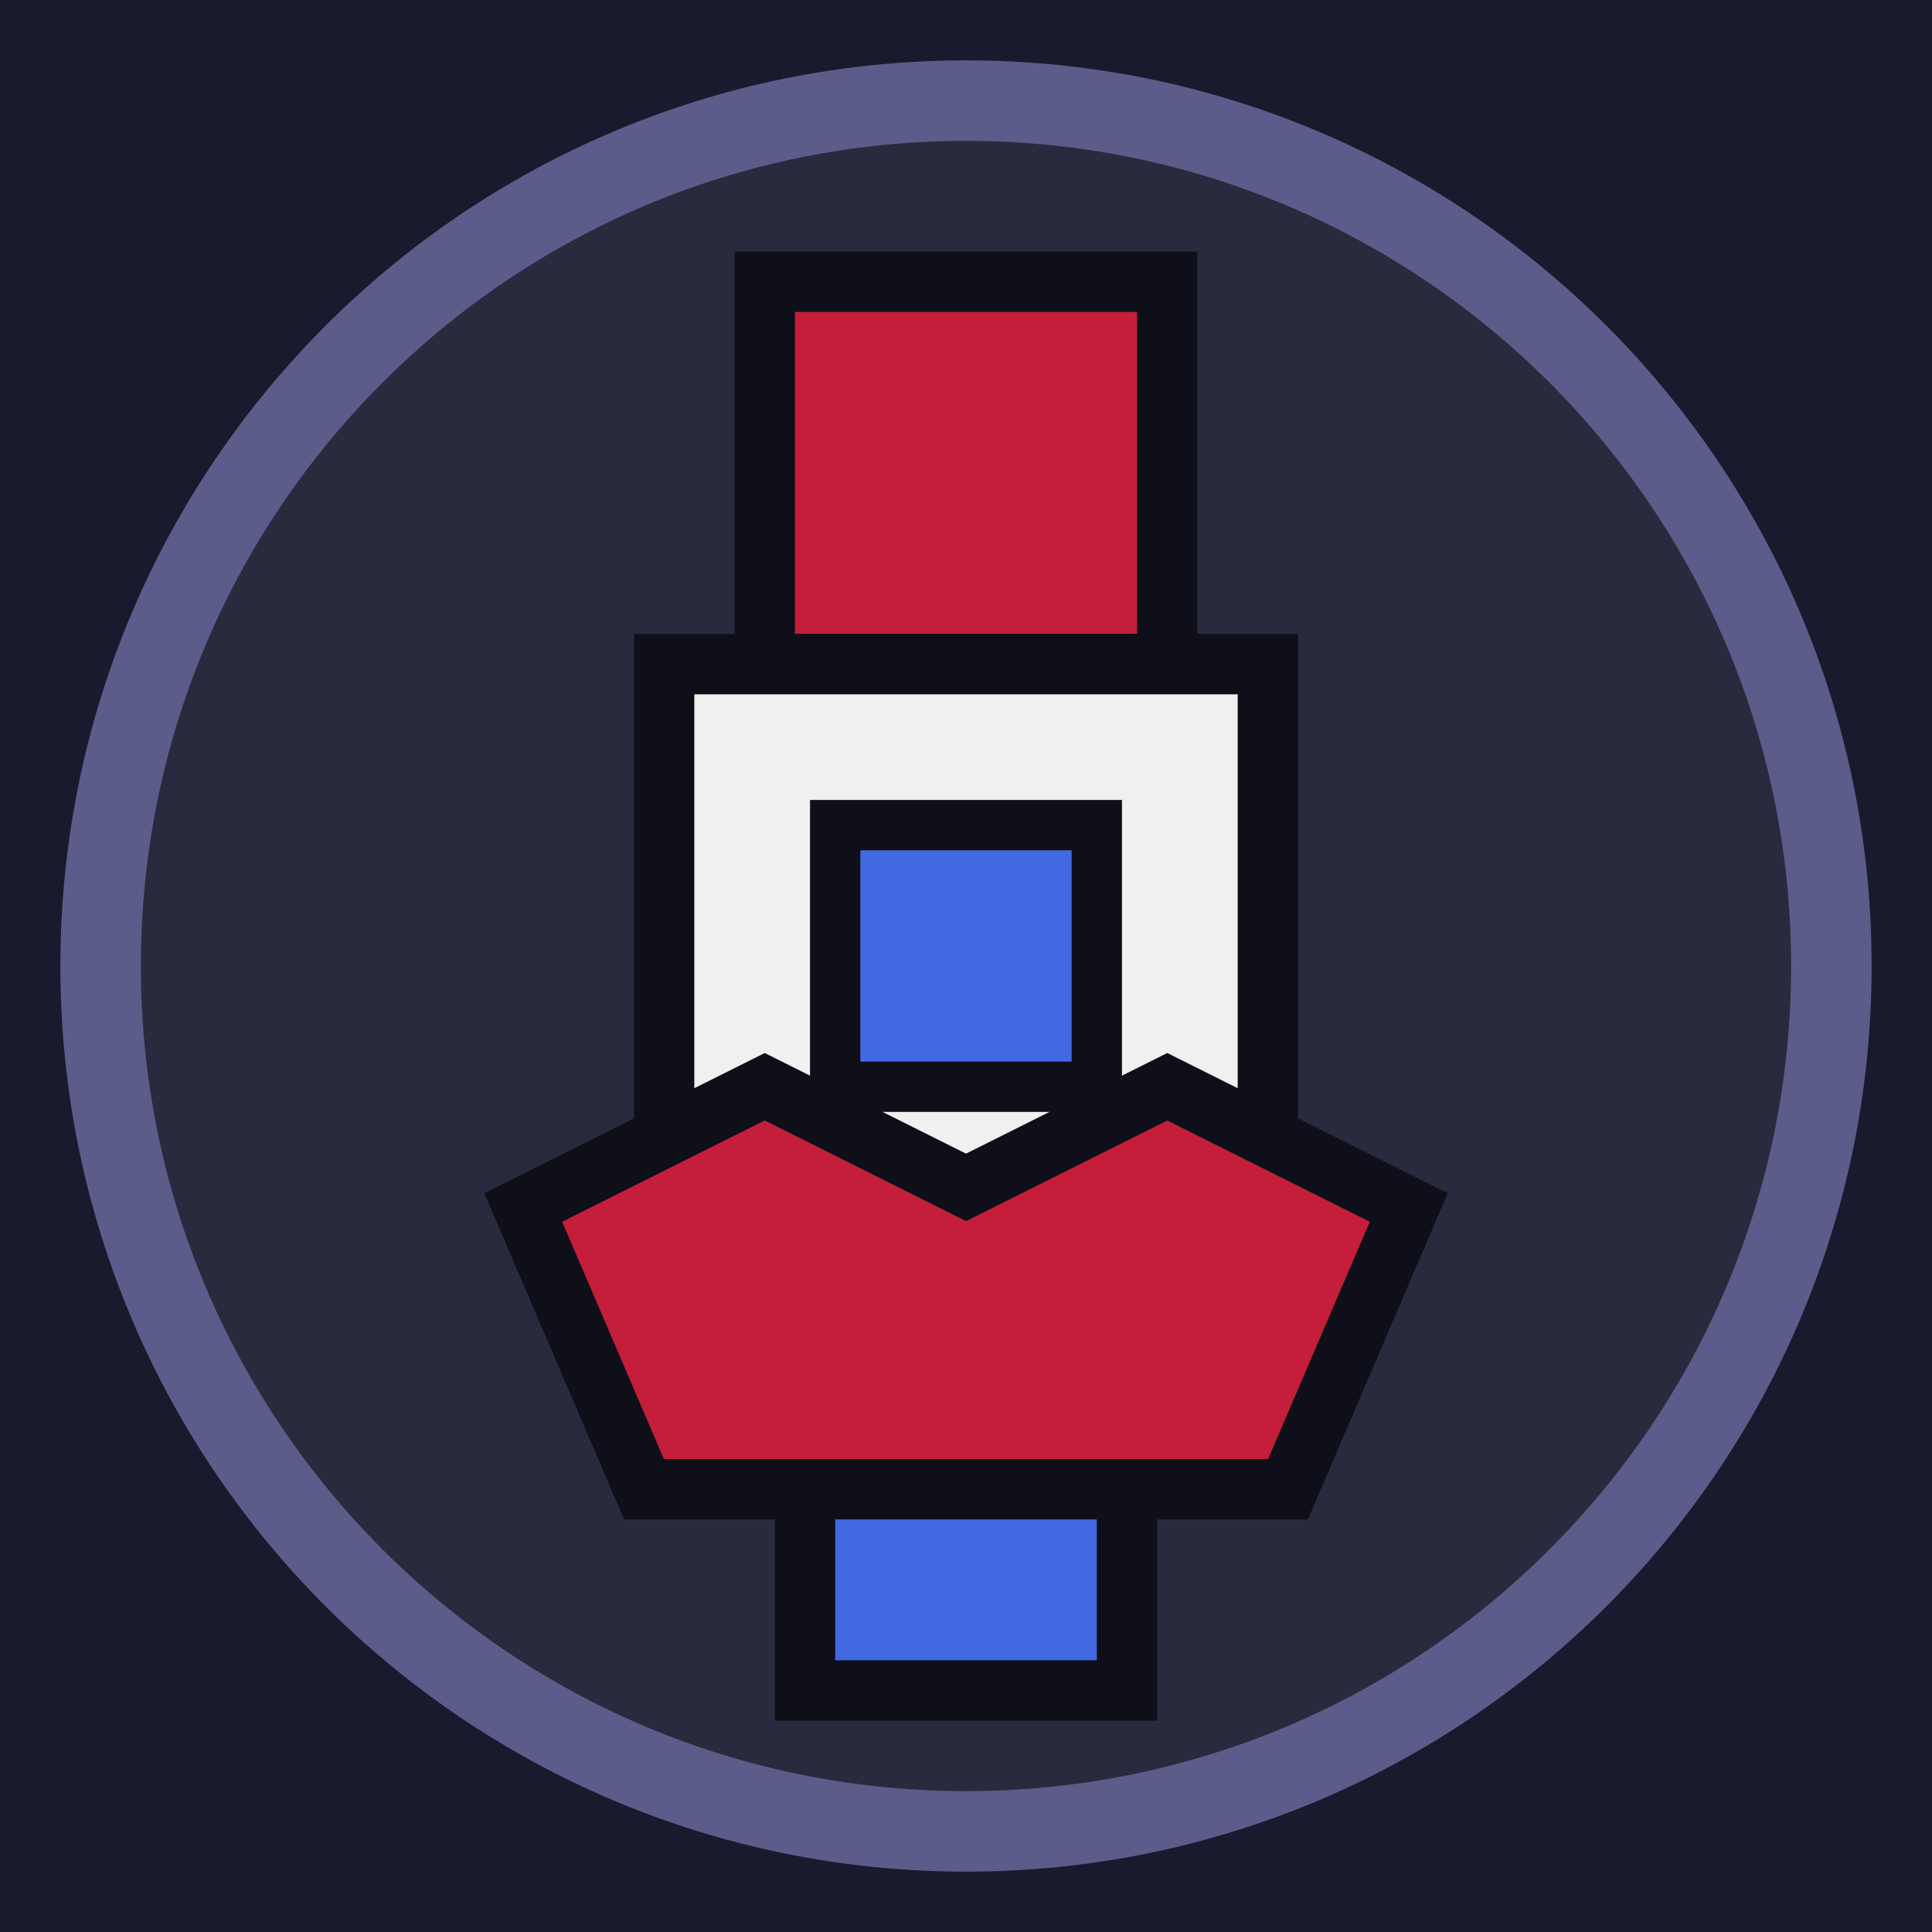
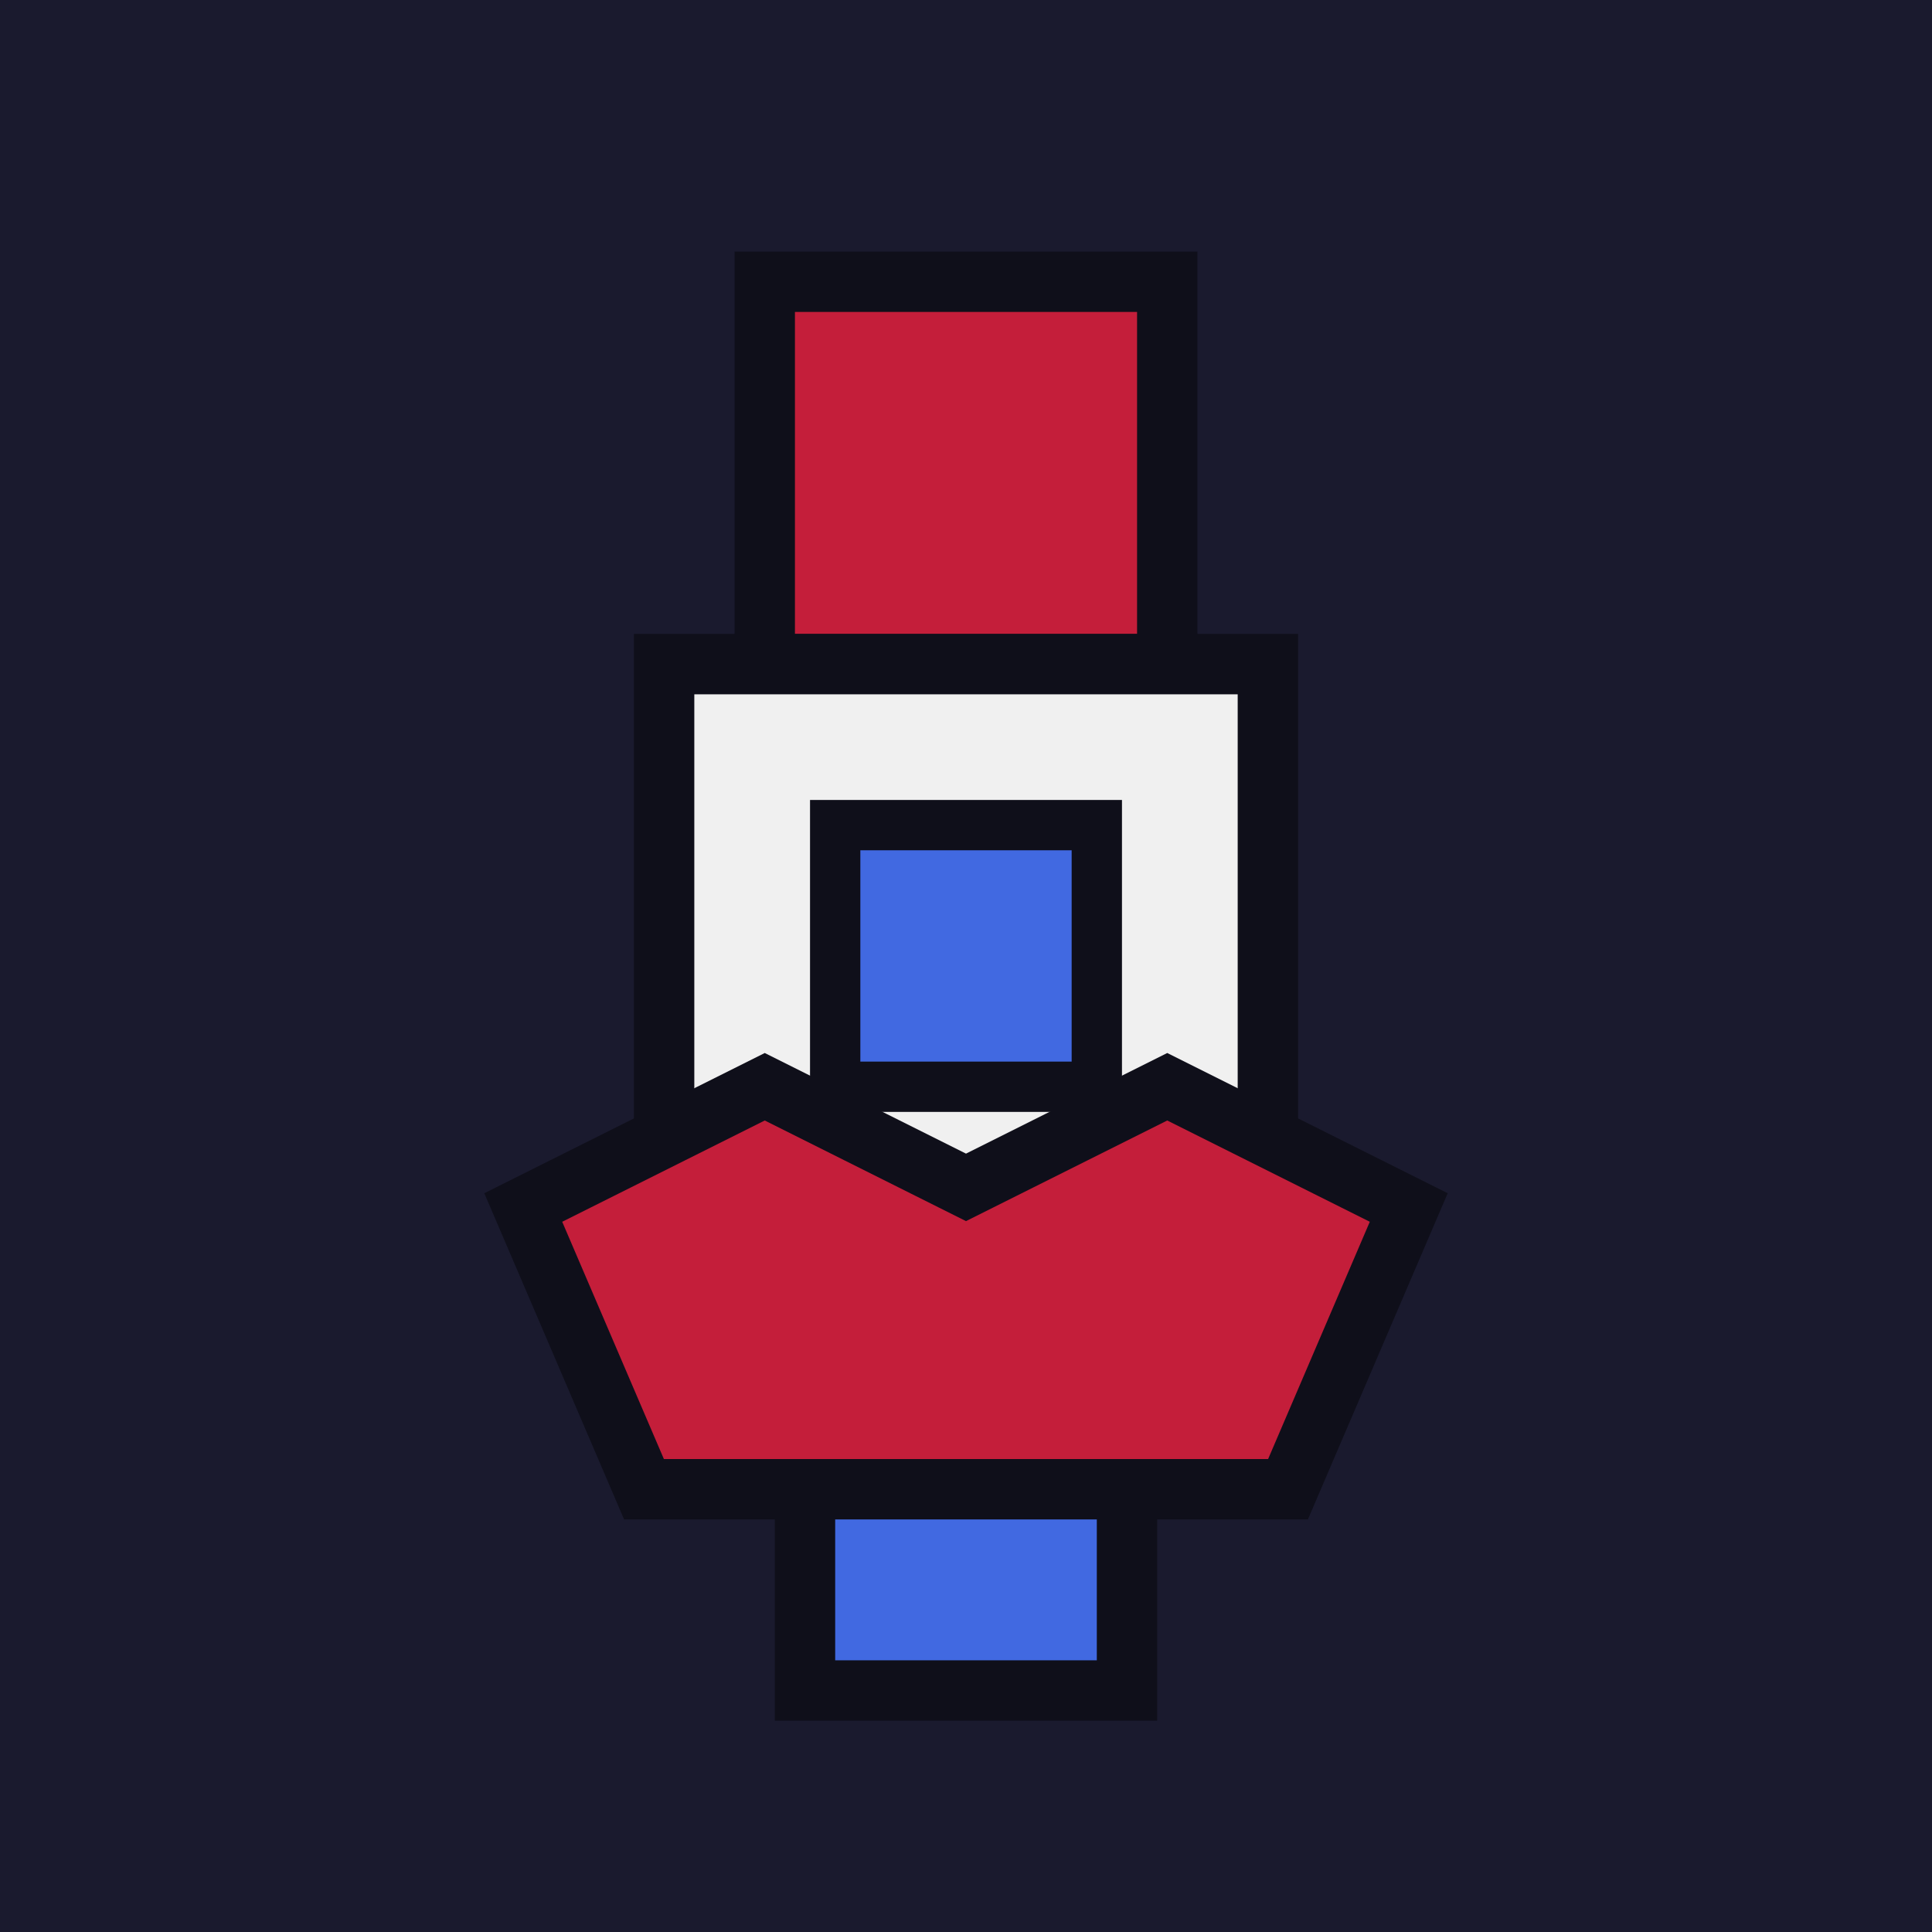
<svg xmlns="http://www.w3.org/2000/svg" width="192" height="192" viewBox="0 0 192 192">
  <rect width="192" height="192" fill="#1a1a2e" />
-   <circle cx="96" cy="96" r="86" fill="#2a2a3e" stroke="#5c5c8a" stroke-width="8" />
  <rect x="76" y="28" width="40" height="38" fill="#c41e3a" stroke="#0f0f1a" stroke-width="6" />
  <rect x="66" y="66" width="60" height="54" fill="#f0f0f0" stroke="#0f0f1a" stroke-width="6" />
  <rect x="83" y="82" width="26" height="26" fill="#4169e1" stroke="#0f0f1a" stroke-width="5" />
  <polygon points="52,120 76,108 96,118 116,108 140,120 128,148 64,148" fill="#c41e3a" stroke="#0f0f1a" stroke-width="6" />
  <rect x="80" y="148" width="32" height="20" fill="#4169e1" stroke="#0f0f1a" stroke-width="6" />
</svg>
